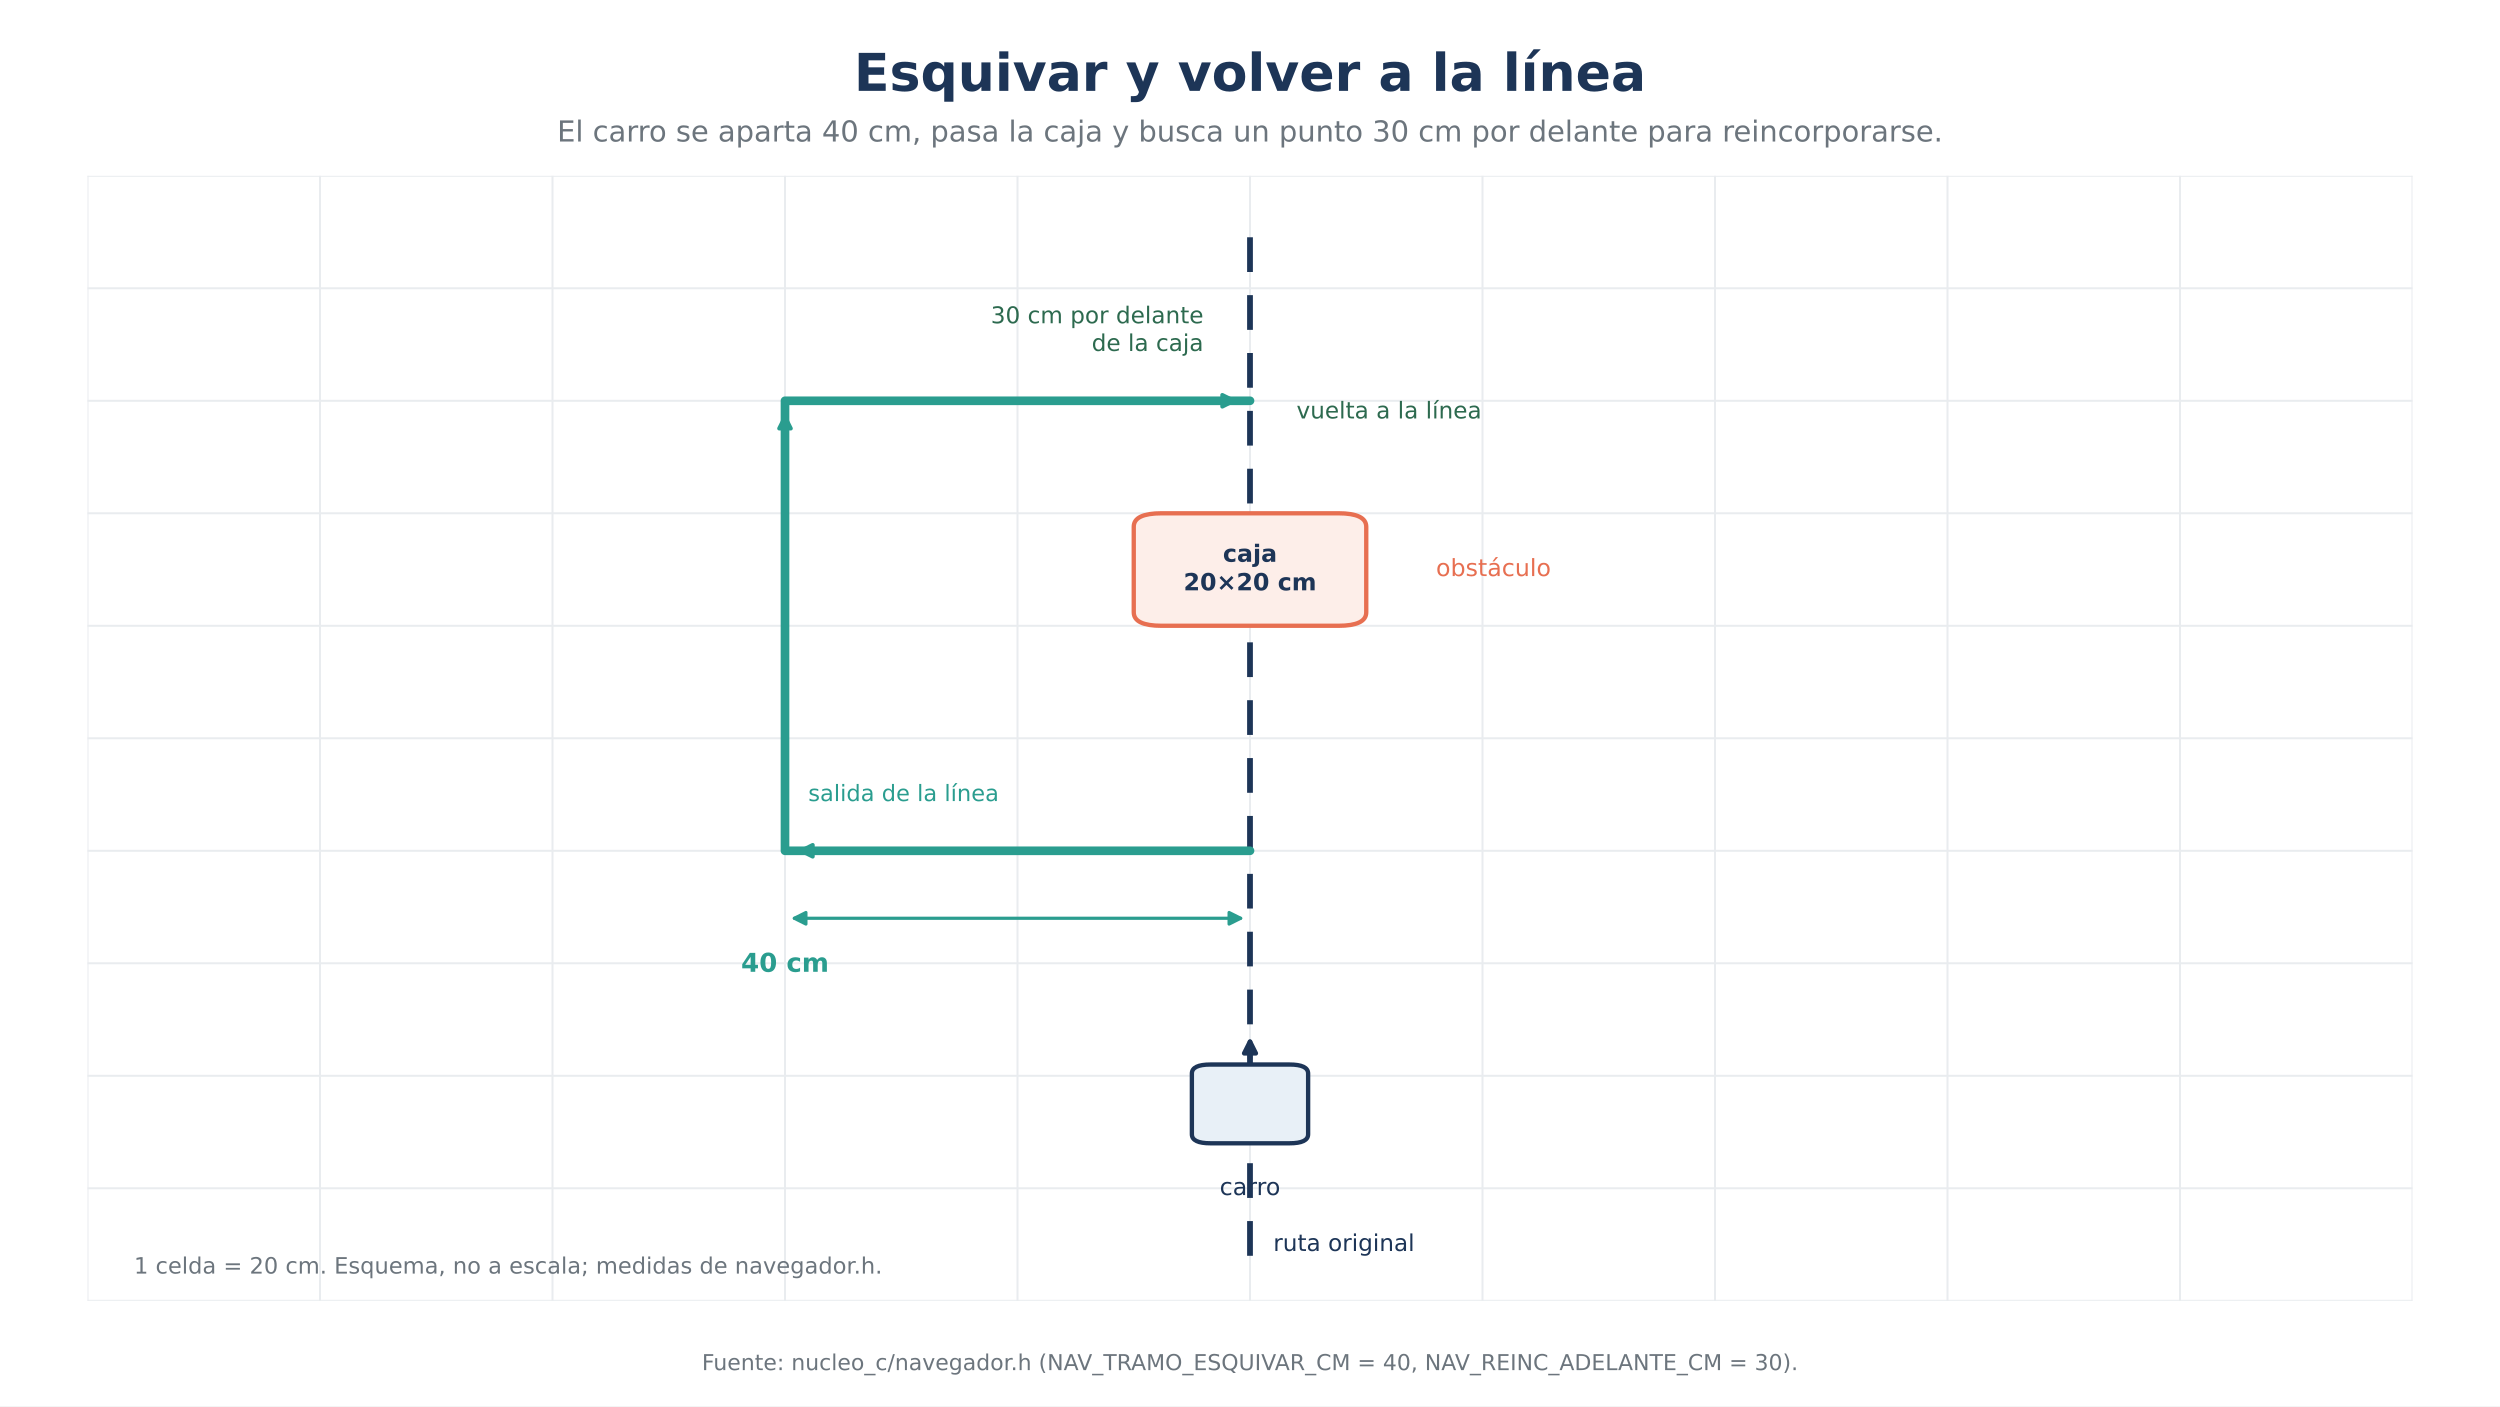
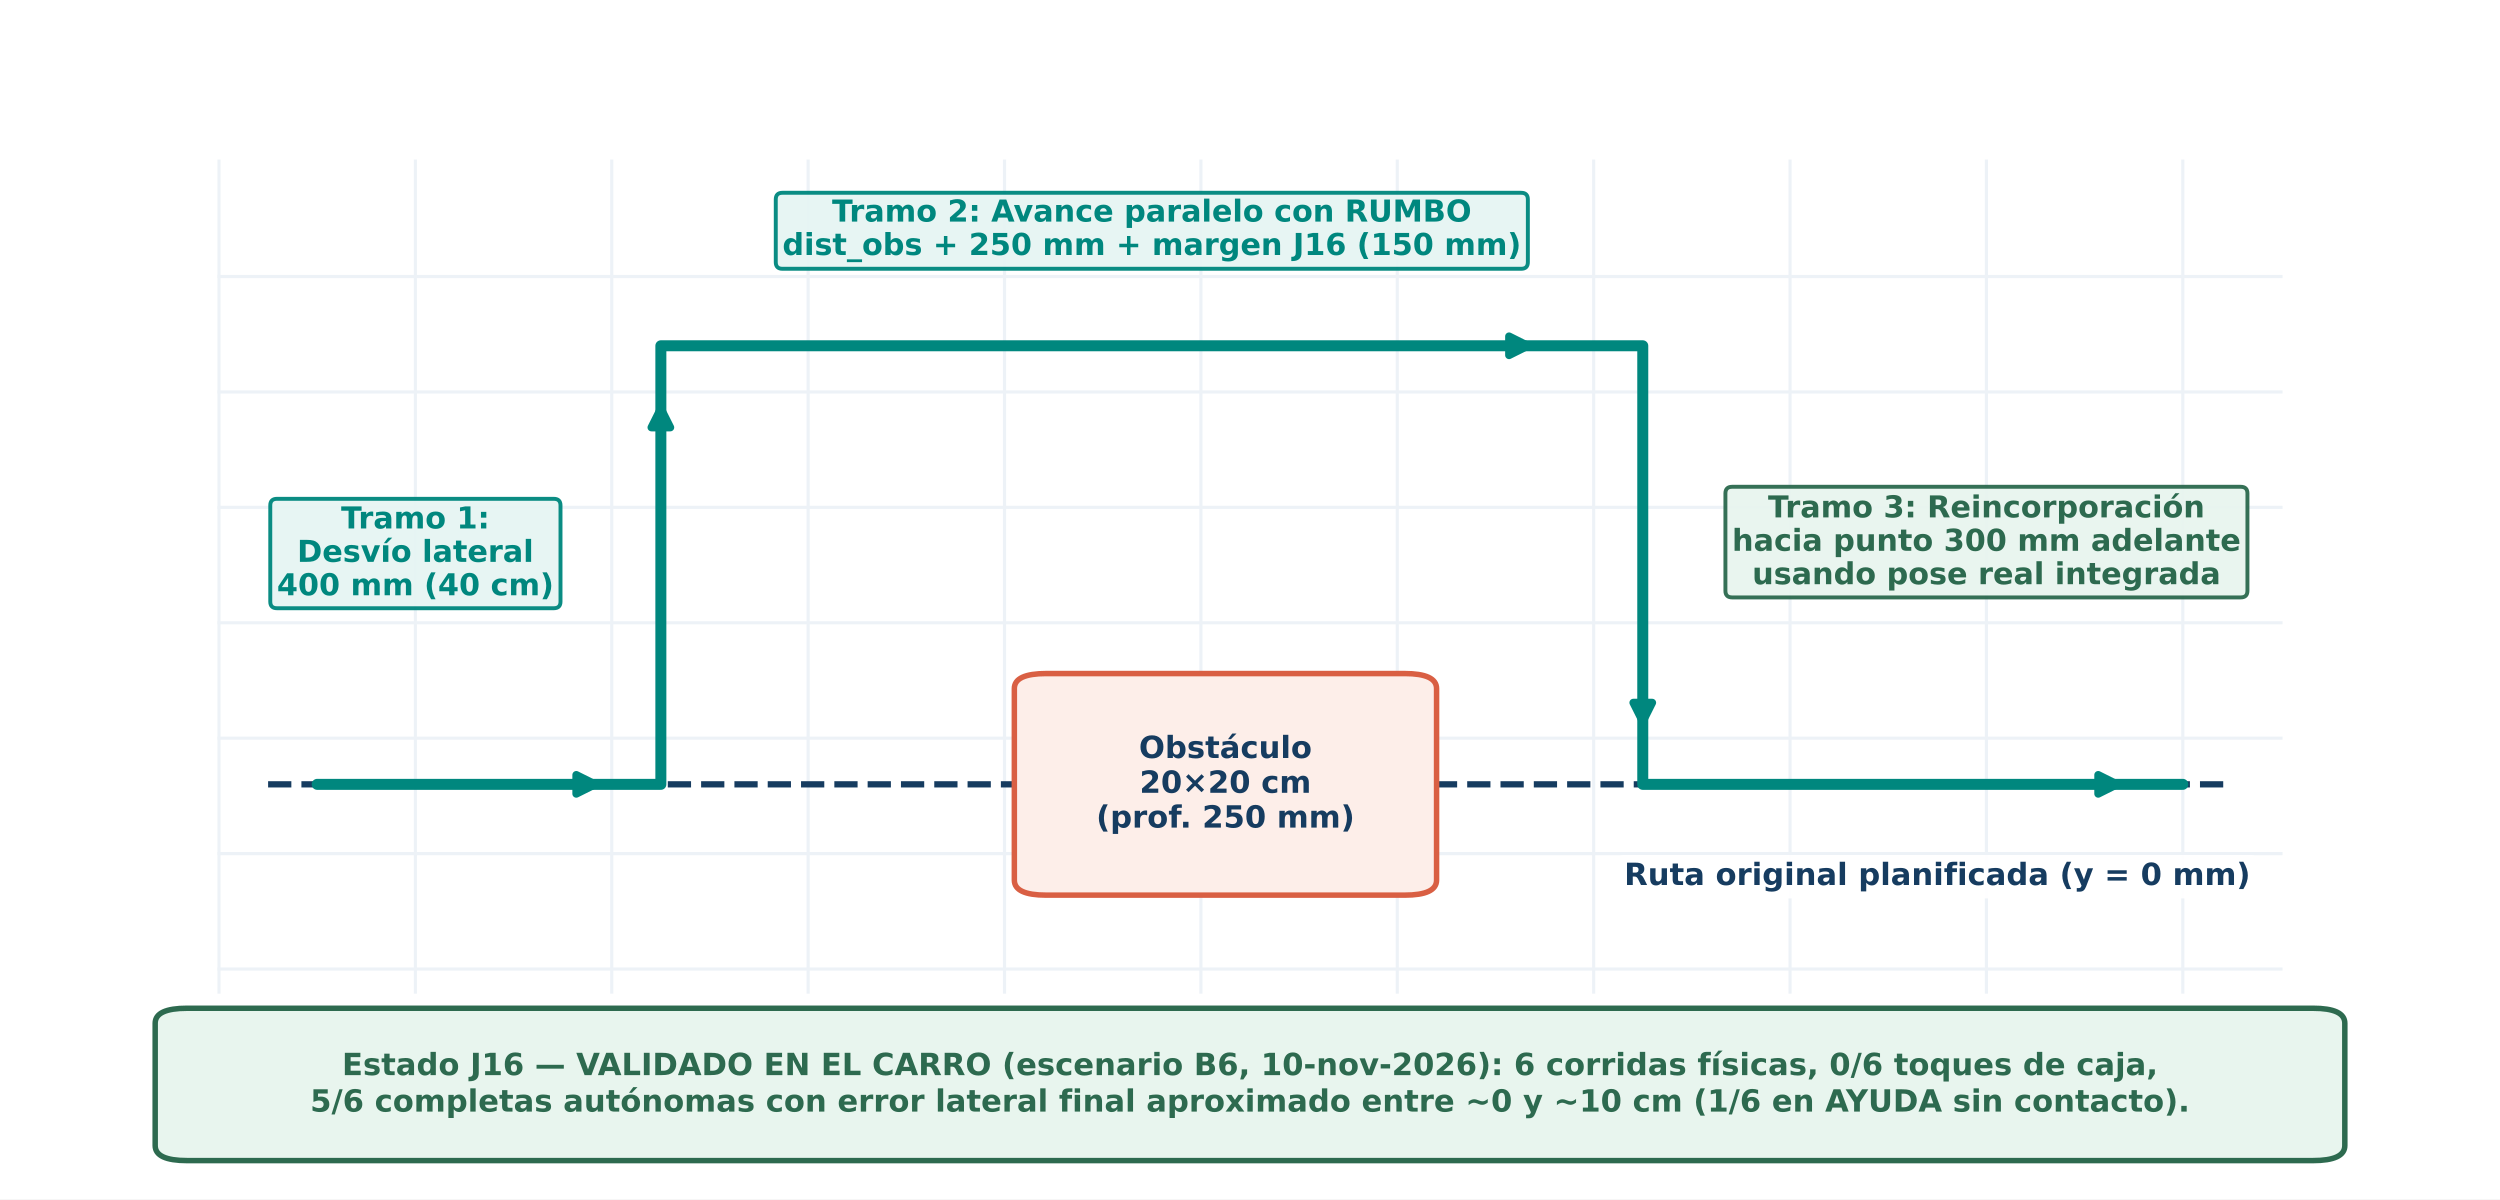
- <svg xmlns="http://www.w3.org/2000/svg" width="864pt" height="486pt" viewBox="0 0 864 486" version="1.1">
+ <svg xmlns="http://www.w3.org/2000/svg" width="636.48pt" height="305.352pt" viewBox="0 0 636.48 305.352" version="1.1">
  <defs>
    <style type="text/css">*{stroke-linejoin: round; stroke-linecap: butt}</style>
  </defs>
  <g id="figure_1">
    <g id="patch_1">
-       <path d="M 0 486  L 864 486  L 864 0  L 0 0  z " style="fill: #ffffff" />
+       <path d="M 0 305.352  L 636.48 305.352  L 636.48 0  L 0 0  z " style="fill: #ffffff" />
    </g>
    <g id="axes_1">
      <g id="line2d_1">
-         <path d="M 30.24 449.55  L 30.24 60.75  " clip-path="url(#peb7f4cfff9)" style="fill: none; stroke: #e9ecef; stroke-width: 0.7; stroke-linecap: square" />
+         <path d="M 55.757 252.579  L 55.757 41.02  " clip-path="url(#p1ba14a47a1)" style="fill: none; stroke: #edf2f7; stroke-width: 0.8; stroke-linecap: square" />
      </g>
      <g id="line2d_2">
-         <path d="M 30.24 449.55  L 833.76 449.55  " clip-path="url(#peb7f4cfff9)" style="fill: none; stroke: #e9ecef; stroke-width: 0.7; stroke-linecap: square" />
+         <path d="M 105.754 252.579  L 105.754 41.02  " clip-path="url(#p1ba14a47a1)" style="fill: none; stroke: #edf2f7; stroke-width: 0.8; stroke-linecap: square" />
      </g>
      <g id="line2d_3">
-         <path d="M 110.592 449.55  L 110.592 60.75  " clip-path="url(#peb7f4cfff9)" style="fill: none; stroke: #e9ecef; stroke-width: 0.7; stroke-linecap: square" />
+         <path d="M 155.75 252.579  L 155.75 41.02  " clip-path="url(#p1ba14a47a1)" style="fill: none; stroke: #edf2f7; stroke-width: 0.8; stroke-linecap: square" />
      </g>
      <g id="line2d_4">
-         <path d="M 30.24 410.67  L 833.76 410.67  " clip-path="url(#peb7f4cfff9)" style="fill: none; stroke: #e9ecef; stroke-width: 0.7; stroke-linecap: square" />
+         <path d="M 205.747 252.579  L 205.747 41.02  " clip-path="url(#p1ba14a47a1)" style="fill: none; stroke: #edf2f7; stroke-width: 0.8; stroke-linecap: square" />
      </g>
      <g id="line2d_5">
-         <path d="M 190.944 449.55  L 190.944 60.75  " clip-path="url(#peb7f4cfff9)" style="fill: none; stroke: #e9ecef; stroke-width: 0.7; stroke-linecap: square" />
+         <path d="M 255.744 252.579  L 255.744 41.02  " clip-path="url(#p1ba14a47a1)" style="fill: none; stroke: #edf2f7; stroke-width: 0.8; stroke-linecap: square" />
      </g>
      <g id="line2d_6">
-         <path d="M 30.24 371.79  L 833.76 371.79  " clip-path="url(#peb7f4cfff9)" style="fill: none; stroke: #e9ecef; stroke-width: 0.7; stroke-linecap: square" />
+         <path d="M 305.741 252.579  L 305.741 41.02  " clip-path="url(#p1ba14a47a1)" style="fill: none; stroke: #edf2f7; stroke-width: 0.8; stroke-linecap: square" />
      </g>
      <g id="line2d_7">
-         <path d="M 271.296 449.55  L 271.296 60.75  " clip-path="url(#peb7f4cfff9)" style="fill: none; stroke: #e9ecef; stroke-width: 0.7; stroke-linecap: square" />
+         <path d="M 355.738 252.579  L 355.738 41.02  " clip-path="url(#p1ba14a47a1)" style="fill: none; stroke: #edf2f7; stroke-width: 0.8; stroke-linecap: square" />
      </g>
      <g id="line2d_8">
-         <path d="M 30.24 332.91  L 833.76 332.91  " clip-path="url(#peb7f4cfff9)" style="fill: none; stroke: #e9ecef; stroke-width: 0.7; stroke-linecap: square" />
+         <path d="M 405.734 252.579  L 405.734 41.02  " clip-path="url(#p1ba14a47a1)" style="fill: none; stroke: #edf2f7; stroke-width: 0.8; stroke-linecap: square" />
      </g>
      <g id="line2d_9">
-         <path d="M 351.648 449.55  L 351.648 60.75  " clip-path="url(#peb7f4cfff9)" style="fill: none; stroke: #e9ecef; stroke-width: 0.7; stroke-linecap: square" />
+         <path d="M 455.731 252.579  L 455.731 41.02  " clip-path="url(#p1ba14a47a1)" style="fill: none; stroke: #edf2f7; stroke-width: 0.8; stroke-linecap: square" />
      </g>
      <g id="line2d_10">
-         <path d="M 30.24 294.03  L 833.76 294.03  " clip-path="url(#peb7f4cfff9)" style="fill: none; stroke: #e9ecef; stroke-width: 0.7; stroke-linecap: square" />
+         <path d="M 505.728 252.579  L 505.728 41.02  " clip-path="url(#p1ba14a47a1)" style="fill: none; stroke: #edf2f7; stroke-width: 0.8; stroke-linecap: square" />
      </g>
      <g id="line2d_11">
-         <path d="M 432 449.55  L 432 60.75  " clip-path="url(#peb7f4cfff9)" style="fill: none; stroke: #e9ecef; stroke-width: 0.7; stroke-linecap: square" />
+         <path d="M 555.725 252.579  L 555.725 41.02  " clip-path="url(#p1ba14a47a1)" style="fill: none; stroke: #edf2f7; stroke-width: 0.8; stroke-linecap: square" />
      </g>
      <g id="line2d_12">
-         <path d="M 30.24 255.15  L 833.76 255.15  " clip-path="url(#peb7f4cfff9)" style="fill: none; stroke: #e9ecef; stroke-width: 0.7; stroke-linecap: square" />
+         <path d="M 55.757 246.702  L 580.723 246.702  " clip-path="url(#p1ba14a47a1)" style="fill: none; stroke: #edf2f7; stroke-width: 0.8; stroke-linecap: square" />
      </g>
      <g id="line2d_13">
-         <path d="M 512.352 449.55  L 512.352 60.75  " clip-path="url(#peb7f4cfff9)" style="fill: none; stroke: #e9ecef; stroke-width: 0.7; stroke-linecap: square" />
+         <path d="M 55.757 217.319  L 580.723 217.319  " clip-path="url(#p1ba14a47a1)" style="fill: none; stroke: #edf2f7; stroke-width: 0.8; stroke-linecap: square" />
      </g>
      <g id="line2d_14">
-         <path d="M 30.24 216.27  L 833.76 216.27  " clip-path="url(#peb7f4cfff9)" style="fill: none; stroke: #e9ecef; stroke-width: 0.7; stroke-linecap: square" />
+         <path d="M 55.757 187.936  L 580.723 187.936  " clip-path="url(#p1ba14a47a1)" style="fill: none; stroke: #edf2f7; stroke-width: 0.8; stroke-linecap: square" />
      </g>
      <g id="line2d_15">
-         <path d="M 592.704 449.55  L 592.704 60.75  " clip-path="url(#peb7f4cfff9)" style="fill: none; stroke: #e9ecef; stroke-width: 0.7; stroke-linecap: square" />
+         <path d="M 55.757 158.553  L 580.723 158.553  " clip-path="url(#p1ba14a47a1)" style="fill: none; stroke: #edf2f7; stroke-width: 0.8; stroke-linecap: square" />
      </g>
      <g id="line2d_16">
-         <path d="M 30.24 177.39  L 833.76 177.39  " clip-path="url(#peb7f4cfff9)" style="fill: none; stroke: #e9ecef; stroke-width: 0.7; stroke-linecap: square" />
+         <path d="M 55.757 129.169  L 580.723 129.169  " clip-path="url(#p1ba14a47a1)" style="fill: none; stroke: #edf2f7; stroke-width: 0.8; stroke-linecap: square" />
      </g>
      <g id="line2d_17">
-         <path d="M 673.056 449.55  L 673.056 60.75  " clip-path="url(#peb7f4cfff9)" style="fill: none; stroke: #e9ecef; stroke-width: 0.7; stroke-linecap: square" />
+         <path d="M 55.757 99.786  L 580.723 99.786  " clip-path="url(#p1ba14a47a1)" style="fill: none; stroke: #edf2f7; stroke-width: 0.8; stroke-linecap: square" />
      </g>
      <g id="line2d_18">
-         <path d="M 30.24 138.51  L 833.76 138.51  " clip-path="url(#peb7f4cfff9)" style="fill: none; stroke: #e9ecef; stroke-width: 0.7; stroke-linecap: square" />
+         <path d="M 55.757 70.403  L 580.723 70.403  " clip-path="url(#p1ba14a47a1)" style="fill: none; stroke: #edf2f7; stroke-width: 0.8; stroke-linecap: square" />
      </g>
      <g id="line2d_19">
-         <path d="M 753.408 449.55  L 753.408 60.75  " clip-path="url(#peb7f4cfff9)" style="fill: none; stroke: #e9ecef; stroke-width: 0.7; stroke-linecap: square" />
+         <path d="M 68.256 199.689  L 568.224 199.689  " clip-path="url(#p1ba14a47a1)" style="fill: none; stroke-dasharray: 5.92,2.56; stroke-dashoffset: 0; stroke: #163c60; stroke-width: 1.6" />
+       </g>
+       <g id="patch_2">
+         <path d="M 266.368 227.897  L 357.612 227.897  Q 365.737 227.897 365.737 224.077  L 365.737 175.301  Q 365.737 171.481 357.612 171.481  L 266.368 171.481  Q 258.244 171.481 258.244 175.301  L 258.244 224.077  Q 258.244 227.897 266.368 227.897  z " clip-path="url(#p1ba14a47a1)" style="fill: #fdeee9; stroke: #d95f43; stroke-width: 1.4; stroke-linejoin: miter" />
+       </g>
+       <g id="patch_3">
+         <path d="M 47.632 295.478  L 588.848 295.478  Q 596.972 295.478 596.972 291.659  L 596.972 260.512  Q 596.972 256.693 588.848 256.693  L 47.632 256.693  Q 39.508 256.693 39.508 260.512  L 39.508 291.659  Q 39.508 295.478 47.632 295.478  z " clip-path="url(#p1ba14a47a1)" style="fill: #e8f5ee; stroke: #2d6a4f; stroke-width: 1.4; stroke-linejoin: miter" />
+       </g>
+       <g id="text_1">
+         <text style="fill: #163c60; font: 700 7.8px 'DejaVu Sans'" transform="translate(289.9615 192.9886)">Obstáculo</text>
+         <text style="fill: #163c60; font: 700 7.8px 'DejaVu Sans'" transform="translate(290.1346 201.8414)">20×20 cm</text>
+         <text style="fill: #163c60; font: 700 7.8px 'DejaVu Sans'" transform="translate(279.0842 210.6943)">(prof. 250 mm)</text>
      </g>
      <g id="line2d_20">
-         <path d="M 30.24 99.63  L 833.76 99.63  " clip-path="url(#peb7f4cfff9)" style="fill: none; stroke: #e9ecef; stroke-width: 0.7; stroke-linecap: square" />
-       </g>
-       <g id="line2d_21">
-         <path d="M 833.76 449.55  L 833.76 60.75  " clip-path="url(#peb7f4cfff9)" style="fill: none; stroke: #e9ecef; stroke-width: 0.7; stroke-linecap: square" />
-       </g>
-       <g id="line2d_22">
-         <path d="M 30.24 60.75  L 833.76 60.75  " clip-path="url(#peb7f4cfff9)" style="fill: none; stroke: #e9ecef; stroke-width: 0.7; stroke-linecap: square" />
-       </g>
-       <g id="line2d_23">
-         <path d="M 432 433.998  L 432 76.302  " clip-path="url(#peb7f4cfff9)" style="fill: none; stroke-dasharray: 12,8; stroke-dashoffset: 0; stroke: #1d3557; stroke-width: 2" />
-       </g>
-       <g id="patch_2">
-         <path d="M 401.466 216.27  L 462.534 216.27  Q 472.176 216.27 472.176 211.604  L 472.176 182.056  Q 472.176 177.39 462.534 177.39  L 401.466 177.39  Q 391.824 177.39 391.824 182.056  L 391.824 211.604  Q 391.824 216.27 401.466 216.27  z " clip-path="url(#peb7f4cfff9)" style="fill: #fdeee9; stroke: #e76f51; stroke-width: 1.5; stroke-linejoin: miter" />
-       </g>
-       <g id="patch_3">
-         <path d="M 418.34 395.118  L 445.66 395.118  Q 452.088 395.118 452.088 392.008  L 452.088 371.012  Q 452.088 367.902 445.66 367.902  L 418.34 367.902  Q 411.912 367.902 411.912 371.012  L 411.912 392.008  Q 411.912 395.118 418.34 395.118  z " clip-path="url(#peb7f4cfff9)" style="fill: #e8f0f7; stroke: #1d3557; stroke-width: 1.5; stroke-linejoin: miter" />
-       </g>
-       <g id="line2d_24">
-         <path d="M 432 294.03  L 271.296 294.03  L 271.296 138.51  L 432 138.51  " clip-path="url(#peb7f4cfff9)" style="fill: none; stroke: #2a9d8f; stroke-width: 3; stroke-linecap: round" />
-       </g>
-       <g id="text_1">
-         <text style="fill: #1d3557; font: 8px 'DejaVu Sans'; text-anchor: start" x="440.035" y="432.334" transform="rotate(-0 440.0352 432.3342)">ruta original</text>
+         <path d="M 80.755 199.689  L 168.25 199.689  L 168.25 88.033  L 418.234 88.033  L 418.234 199.689  L 555.725 199.689  " clip-path="url(#p1ba14a47a1)" style="fill: none; stroke: #00877e; stroke-width: 2.8; stroke-linecap: round" />
      </g>
      <g id="text_2">
-         <text style="fill: #1d3557; font: 700 8.2px 'DejaVu Sans'" transform="translate(422.6302 194.158)">caja</text>
-         <text style="fill: #1d3557; font: 700 8.2px 'DejaVu Sans'" transform="translate(409.0233 204.0274)">20×20 cm</text>
+         <text style="fill: #2d6a4f; font: 700 7.8px 'DejaVu Sans'" transform="translate(87.07847 273.7161)">Estado J16 — VALIDADO EN EL CARRO (escenario B6, 10-nov-2026): 6 corridas físicas, 0/6 toques de caja,</text>
+         <text style="fill: #2d6a4f; font: 700 7.8px 'DejaVu Sans'" transform="translate(78.96891 283.0105)">5/6 completas autónomas con error lateral final aproximado entre ~0 y ~10 cm (1/6 en AYUDA sin contacto).</text>
+       </g>
+       <g id="patch_4">
+         <path d="M 95.257 199.689  Q 124.505 199.689 151.517 199.689  " clip-path="url(#p1ba14a47a1)" style="fill: none; stroke: #00877e; stroke-width: 2; stroke-linecap: round" />
+         <path d="M 146.717 197.289  L 151.517 199.689  L 146.717 202.089  z " clip-path="url(#p1ba14a47a1)" style="fill: #00877e; stroke: #00877e; stroke-width: 2; stroke-linecap: round" />
+       </g>
+       <g id="patch_5">
+         <path d="M 168.25 185.937  Q 168.25 143.862 168.25 104.023  " clip-path="url(#p1ba14a47a1)" style="fill: none; stroke: #00877e; stroke-width: 2; stroke-linecap: round" />
+         <path d="M 165.85 108.823  L 168.25 104.023  L 170.65 108.823  z " clip-path="url(#p1ba14a47a1)" style="fill: #00877e; stroke: #00877e; stroke-width: 2; stroke-linecap: round" />
+       </g>
+       <g id="patch_6">
+         <path d="M 195.247 88.033  Q 293.24 88.033 388.996 88.033  " clip-path="url(#p1ba14a47a1)" style="fill: none; stroke: #00877e; stroke-width: 2; stroke-linecap: round" />
+         <path d="M 384.196 85.633  L 388.996 88.033  L 384.196 90.433  z " clip-path="url(#p1ba14a47a1)" style="fill: #00877e; stroke: #00877e; stroke-width: 2; stroke-linecap: round" />
+       </g>
+       <g id="patch_7">
+         <path d="M 418.234 101.785  Q 418.234 143.86 418.234 183.699  " clip-path="url(#p1ba14a47a1)" style="fill: none; stroke: #00877e; stroke-width: 2; stroke-linecap: round" />
+         <path d="M 420.634 178.899  L 418.234 183.699  L 415.834 178.899  z " clip-path="url(#p1ba14a47a1)" style="fill: #00877e; stroke: #00877e; stroke-width: 2; stroke-linecap: round" />
+       </g>
+       <g id="patch_8">
+         <path d="M 432.734 199.689  Q 486.98 199.689 538.99 199.689  " clip-path="url(#p1ba14a47a1)" style="fill: none; stroke: #00877e; stroke-width: 2; stroke-linecap: round" />
+         <path d="M 534.19 197.289  L 538.99 199.689  L 534.19 202.089  z " clip-path="url(#p1ba14a47a1)" style="fill: #00877e; stroke: #00877e; stroke-width: 2; stroke-linecap: round" />
      </g>
      <g id="text_3">
-         <text style="fill: #e76f51; font: 8.2px 'DejaVu Sans'; text-anchor: start" x="496.282" y="199.093" transform="rotate(-0 496.2816 199.0927)">obstáculo</text>
-       </g>
-       <g id="patch_4">
-         <path d="M 432 365.9  Q 432 362.067 432 360.022  " style="fill: none; stroke: #1d3557; stroke-width: 1.6; stroke-linecap: round" />
-         <path d="M 430 364.022  L 432 360.022  L 434 364.022  z " style="fill: #1d3557; stroke: #1d3557; stroke-width: 1.6; stroke-linecap: round" />
+         <g id="patch_9">
+           <path d="M 413.503 228.717  L 572.955 228.717  Q 574.671 228.717 574.671 227.001  L 574.671 219.391  Q 574.671 217.675 572.955 217.675  L 413.503 217.675  Q 411.787 217.675 411.787 219.391  L 411.787 227.001  Q 411.787 228.717 413.503 228.717  z " style="fill: #ffffff; opacity: 0.96" />
+         </g>
+         <text style="fill: #163c60; font: 700 7.8px 'DejaVu Sans'; text-anchor: middle" x="493.229" y="225.318" transform="rotate(-0 493.2288 225.3175)">Ruta original planificada (y = 0 mm)</text>
      </g>
      <g id="text_4">
-         <text style="fill: #1d3557; font: 8.2px 'DejaVu Sans'; text-anchor: middle" x="432" y="413.013" transform="rotate(-0 432 413.0127)">carro</text>
-       </g>
-       <g id="patch_5">
-         <path d="M 428.003 294.03  Q 351.651 294.03 276.864 294.03  " style="fill: none; stroke: #2a9d8f; stroke-width: 1.4; stroke-linecap: round" />
-         <path d="M 280.864 296.03  L 276.864 294.03  L 280.864 292.03  z " style="fill: #2a9d8f; stroke: #2a9d8f; stroke-width: 1.4; stroke-linecap: round" />
-       </g>
-       <g id="patch_6">
-         <path d="M 271.296 290.029  Q 271.296 216.269 271.296 144.075  " style="fill: none; stroke: #2a9d8f; stroke-width: 1.4; stroke-linecap: round" />
-         <path d="M 269.296 148.075  L 271.296 144.075  L 273.296 148.075  z " style="fill: #2a9d8f; stroke: #2a9d8f; stroke-width: 1.4; stroke-linecap: round" />
-       </g>
-       <g id="patch_7">
-         <path d="M 275.293 138.51  Q 351.645 138.51 426.432 138.51  " style="fill: none; stroke: #2a9d8f; stroke-width: 1.4; stroke-linecap: round" />
-         <path d="M 422.432 136.51  L 426.432 138.51  L 422.432 140.51  z " style="fill: #2a9d8f; stroke: #2a9d8f; stroke-width: 1.4; stroke-linecap: round" />
+         <g id="patch_10">
+           <path d="M 70.502 154.848  L 141.005 154.848  Q 142.699 154.848 142.699 153.154  L 142.699 128.691  Q 142.699 126.997 141.005 126.997  L 70.502 126.997  Q 68.808 126.997 68.808 128.691  L 68.808 153.154  Q 68.808 154.848 70.502 154.848  z " style="fill: #e6f5f3; opacity: 0.96; stroke: #00877e; stroke-linejoin: miter" />
+         </g>
+         <text style="fill: #00877e; font: 700 7.7px 'DejaVu Sans'" transform="translate(86.83867 134.5421)">Tramo 1:</text>
+         <text style="fill: #00877e; font: 700 7.7px 'DejaVu Sans'" transform="translate(75.65382 143.0474)">Desvío lateral</text>
+         <text style="fill: #00877e; font: 700 7.7px 'DejaVu Sans'" transform="translate(70.50204 151.5527)">400 mm (40 cm)</text>
      </g>
      <g id="text_5">
-         <text style="fill: #2a9d8f; font: 700 9px 'DejaVu Sans'; text-anchor: middle" x="271.296" y="335.861" transform="rotate(-0 271.296 335.8606)">40 cm</text>
-       </g>
-       <g id="patch_8">
-         <path d="M 428.774 317.358  Q 351.65 317.358 274.526 317.358  " style="fill: none; stroke: #2a9d8f; stroke-width: 1.1; stroke-linecap: round" />
-         <path d="M 424.774 315.358  L 428.774 317.358  L 424.774 319.358  z " style="fill: #2a9d8f; stroke: #2a9d8f; stroke-width: 1.1; stroke-linecap: round" />
-         <path d="M 278.526 319.358  L 274.526 317.358  L 278.526 315.358  z " style="fill: #2a9d8f; stroke: #2a9d8f; stroke-width: 1.1; stroke-linecap: round" />
+         <g id="patch_11">
+           <path d="M 199.198 68.43  L 387.286 68.43  Q 388.98 68.43 388.98 66.736  L 388.98 50.778  Q 388.98 49.084 387.286 49.084  L 199.198 49.084  Q 197.504 49.084 197.504 50.778  L 197.504 66.736  Q 197.504 68.43 199.198 68.43  z " style="fill: #e6f5f3; opacity: 0.96; stroke: #00877e; stroke-linejoin: miter" />
+         </g>
+         <text style="fill: #00877e; font: 700 7.7px 'DejaVu Sans'" transform="translate(211.8388 56.41475)">Tramo 2: Avance paralelo con RUMBO</text>
+         <text style="fill: #00877e; font: 700 7.7px 'DejaVu Sans'" transform="translate(199.1975 64.92005)">dist_obs + 250 mm + margen J16 (150 mm)</text>
      </g>
      <g id="text_6">
-         <text style="fill: #2a9d8f; font: 7.8px 'DejaVu Sans'; text-anchor: start" x="279.331" y="276.856" transform="rotate(-0 279.3312 276.8558)">salida de la línea</text>
+         <g id="patch_12">
+           <path d="M 440.97 152.094  L 570.486 152.094  Q 572.18 152.094 572.18 150.4  L 572.18 125.629  Q 572.18 123.935 570.486 123.935  L 440.97 123.935  Q 439.276 123.935 439.276 125.629  L 439.276 150.4  Q 439.276 152.094 440.97 152.094  z " style="fill: #e8f5ee; opacity: 0.96; stroke: #2d6a4f; stroke-linejoin: miter" />
+         </g>
+         <text style="fill: #2d6a4f; font: 700 7.7px 'DejaVu Sans'" transform="translate(450.125 131.7277)">Tramo 3: Reincorporación</text>
+         <text style="fill: #2d6a4f; font: 700 7.7px 'DejaVu Sans'" transform="translate(440.9698 140.233)">hacia punto 300 mm adelante</text>
+         <text style="fill: #2d6a4f; font: 700 7.7px 'DejaVu Sans'" transform="translate(446.0855 148.7383)">usando pose real integrada</text>
      </g>
-       <g id="text_7">
-         <text style="fill: #2d6a4f; font: 8px 'DejaVu Sans'; text-anchor: start" x="448.07" y="144.622" transform="rotate(-0 448.0704 144.6223)">vuelta a la línea</text>
-       </g>
-       <g id="text_8">
-         <text style="fill: #2d6a4f; font: 8px 'DejaVu Sans'" transform="translate(342.4133 111.7281)">30 cm por delante</text>
-         <text style="fill: #2d6a4f; font: 8px 'DejaVu Sans'" transform="translate(377.2921 121.2943)">de la caja</text>
-       </g>
-       <g id="text_9">
-         <text style="fill: #6c757d; font: 7.8px 'DejaVu Sans'; text-anchor: start" x="46.31" y="440.152" transform="rotate(-0 46.3104 440.1518)">1 celda = 20 cm. Esquema, no a escala; medidas de navegador.h.</text>
-       </g>
-     </g>
-     <g id="text_10">
-       <text style="fill: #1d3557; font: 700 18px 'DejaVu Sans'; text-anchor: middle" x="432" y="31.407" transform="rotate(-0 432 31.40719)">Esquivar y volver a la línea</text>
-     </g>
-     <g id="text_11">
-       <text style="fill: #6c757d; font: 10px 'DejaVu Sans'; text-anchor: middle" x="432" y="48.908" transform="rotate(-0 432 48.90844)">El carro se aparta 40 cm, pasa la caja y busca un punto 30 cm por delante para reincorporarse.</text>
-     </g>
-     <g id="text_12">
-       <text style="fill: #6c757d; font: 7.6px 'DejaVu Sans'; text-anchor: middle" x="432" y="473.516" transform="rotate(-0 432 473.5161)">Fuente: nucleo_c/navegador.h (NAV_TRAMO_ESQUIVAR_CM = 40, NAV_REINC_ADELANTE_CM = 30).</text>
    </g>
  </g>
  <defs>
-     <clipPath id="peb7f4cfff9">
-       <rect x="30.24" y="60.75" width="803.52" height="388.8" />
+     <clipPath id="p1ba14a47a1">
+       <rect x="5.76" y="5.76" width="624.96" height="293.832" />
    </clipPath>
  </defs>
</svg>
